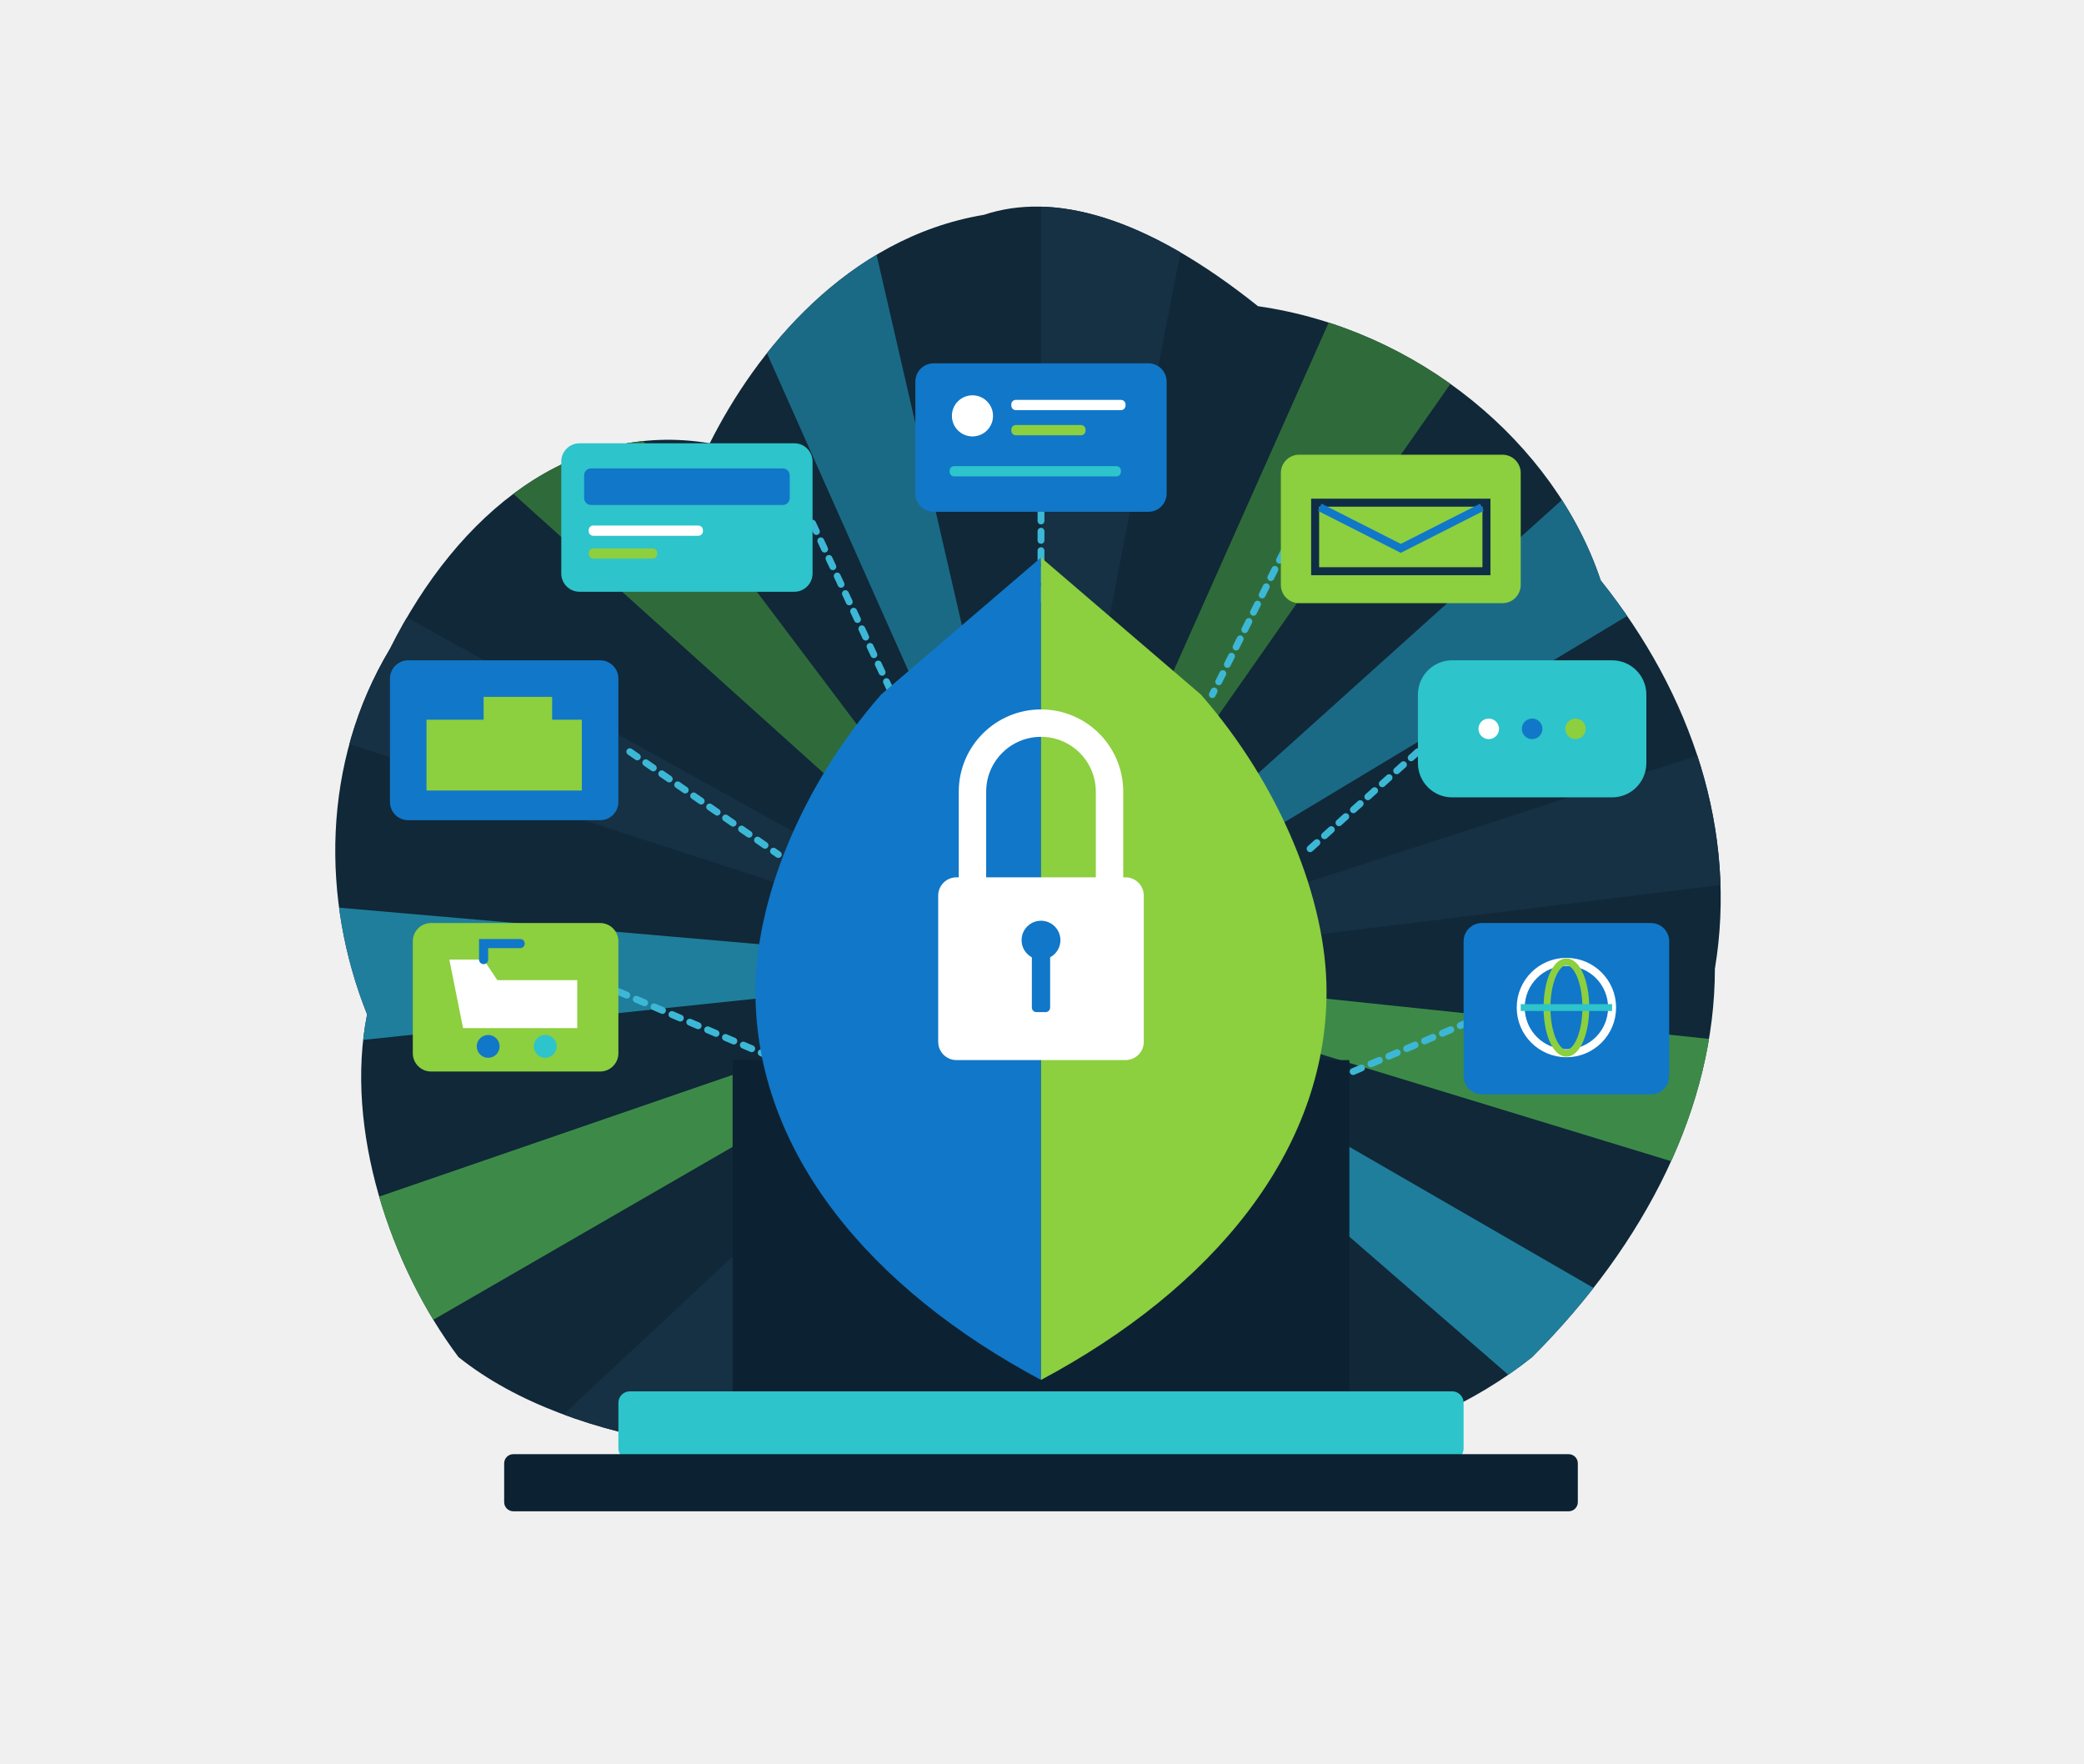
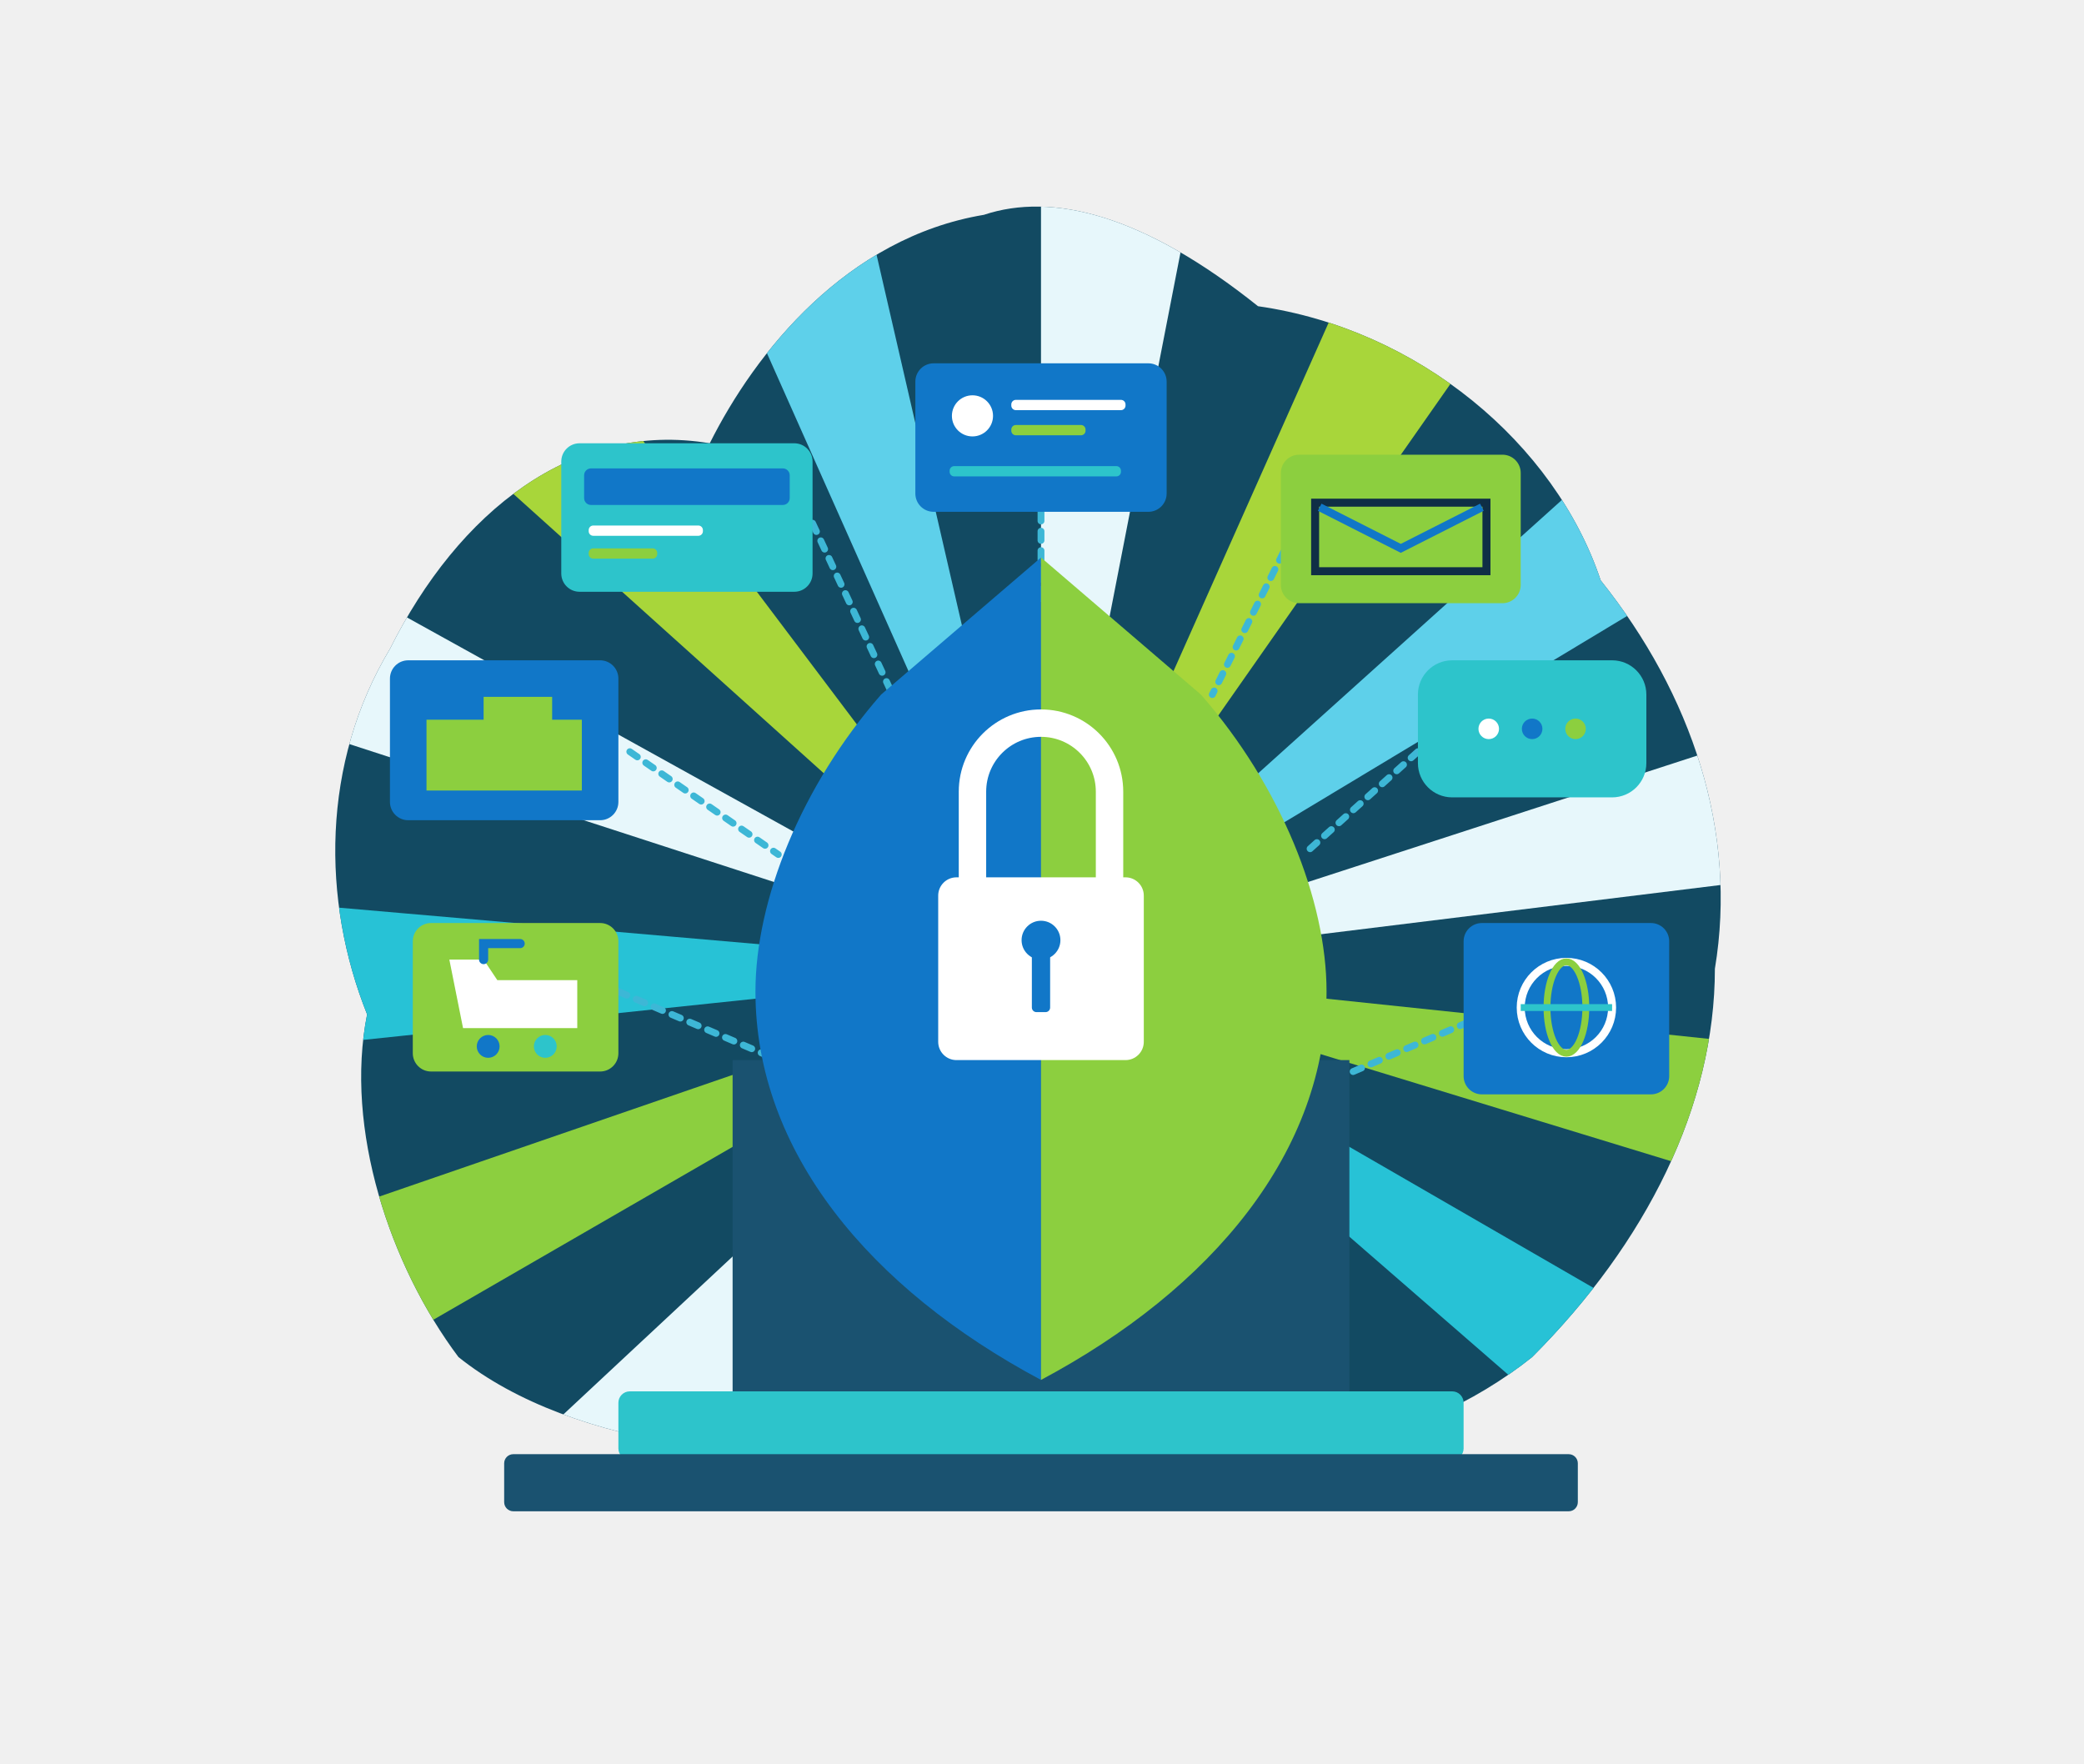
<svg xmlns="http://www.w3.org/2000/svg" viewBox="0 0 520 440" class="animated">
  <style>
- .animated .bob{animation:hero-float 18s ease-in-out infinite;transform-box:fill-box;transform-origin:center}
- .animated .bob-b{animation-duration:16s;animation-delay:-4s}
- .animated .bob-c{animation-duration:21s;animation-delay:-8s}
- .animated .bob-d{animation-duration:17s;animation-delay:-2s}
+ .animated .burst{animation:hero-fade .5s cubic-bezier(0.22,1,0.36,1) .2s both}
+ .animated .shield{animation:hero-fade .7s cubic-bezier(0.22,1,0.36,1) .28s both}
+ .animated .card{animation:hero-fade .5s cubic-bezier(0.22,1,0.36,1) both}
+ .animated .bob-b{animation:hero-float 18s ease-in-out -4s infinite;transform-box:fill-box;transform-origin:center}
+ .animated .bob-d{animation:hero-float 22s ease-in-out -8s infinite;transform-box:fill-box;transform-origin:center}
+ .animated .bob-b.late{animation-duration:20s;animation-delay:-11s}
+ @keyframes hero-fade{from{opacity:0}to{opacity:1}}
@keyframes hero-float{0%,100%{transform:translateY(0)}50%{transform:translateY(-1.6px)}}
@media (prefers-reduced-motion:reduce){.animated *{animation:none!important}}
</style>
  <defs>
    <clipPath id="burst-clip-dark">
      <path d="M70 16 C58 18 50 28 46 36 C34 34 24 42 18 54 C12 64 12 76 16 86 C14 96 18 108 24 116 C34 124 52 126 70 124 C92 128 108 124 118 116 C128 106 134 94 134 82 C136 70 132 58 124 48 C120 36 108 26 94 24 C84 16 76 14 70 16Z" />
    </clipPath>
    <clipPath id="burst-clip-dark-right">
      <rect x="75" y="40" width="40" height="80" />
    </clipPath>
  </defs>
  <g transform="translate(46 8) scale(2.85)">
-     <g clip-path="url(#burst-clip-dark)">
-       <rect x="-20" y="-20" width="190" height="190" fill="#102838" />
+     <g class="burst" clip-path="url(#burst-clip-dark)">
+       <rect x="-20" y="-20" width="190" height="190" fill="#124a62" />
      <g>
-         <path fill="#163044" d="M75 82 L75 -8 L92.2 -6.3 Z" />
-         <path fill="#2f6b3a" d="M75 82 L111.6 -0.2 L126.6 8.3 Z" />
-         <path fill="#1a6a86" d="M75 82 L141.9 21.8 L152.1 35.6 Z" />
-         <path fill="#163044" d="M75 82 L160.6 54.2 L164.3 71 Z" />
-         <path fill="#3d8a48" d="M75 82 L164.5 91.4 L161.1 108.3 Z" />
-         <path fill="#1f7e9c" d="M75 82 L152.9 127 L142.9 141 Z" />
-         <path fill="#163044" d="M75 82 L127.9 154.8 L113 163.6 Z" />
-         <path fill="#2f6b3a" d="M75 82 L93.7 170 L76.6 172 Z" />
-         <path fill="#1a6a86" d="M75 82 L56.3 170 L39.8 164.8 Z" />
-         <path fill="#163044" d="M75 82 L22.1 154.8 L9.2 143.4 Z" />
-         <path fill="#3d8a48" d="M75 82 L-2.9 127 L-10.1 111.3 Z" />
-         <path fill="#1f7e9c" d="M75 82 L-14.5 91.4 L-14.7 74.2 Z" />
-         <path fill="#163044" d="M75 82 L-10.6 54.2 L-3.7 38.4 Z" />
-         <path fill="#2f6b3a" d="M75 82 L8.1 21.8 L20.8 10.1 Z" />
-         <path fill="#1a6a86" d="M75 82 L38.4 -0.2 L54.8 -5.7 Z" />
+         <path fill="#e7f7fb" d="M75 82 L75 -8 L92.2 -6.3 Z" />
+         <path fill="#a8d63a" d="M75 82 L111.6 -0.2 L126.6 8.3 Z" />
+         <path fill="#5ed0ea" d="M75 82 L141.9 21.8 L152.1 35.6 Z" />
+         <path fill="#e7f7fb" d="M75 82 L160.6 54.2 L164.3 71 Z" />
+         <path fill="#8ccf3f" d="M75 82 L164.5 91.4 L161.1 108.3 Z" />
+         <path fill="#27c2d6" d="M75 82 L152.9 127 L142.9 141 Z" />
+         <path fill="#e7f7fb" d="M75 82 L127.9 154.8 L113 163.6 Z" />
+         <path fill="#a8d63a" d="M75 82 L93.7 170 L76.6 172 Z" />
+         <path fill="#5ed0ea" d="M75 82 L56.3 170 L39.8 164.8 Z" />
+         <path fill="#e7f7fb" d="M75 82 L22.1 154.8 L9.2 143.4 Z" />
+         <path fill="#8ccf3f" d="M75 82 L-2.9 127 L-10.1 111.3 Z" />
+         <path fill="#27c2d6" d="M75 82 L-14.5 91.4 L-14.7 74.2 Z" />
+         <path fill="#e7f7fb" d="M75 82 L-10.6 54.2 L-3.7 38.4 Z" />
+         <path fill="#a8d63a" d="M75 82 L8.1 21.8 L20.8 10.1 Z" />
+         <path fill="#5ed0ea" d="M75 82 L38.4 -0.2 L54.8 -5.7 Z" />
      </g>
    </g>
    <g fill="none" stroke="#3db7d6" stroke-width="0.6" stroke-dasharray="0.8 0.9" stroke-linecap="round">
      <path d="M75 42 V50" />
      <path d="M55 43 L62 58" />
      <path d="M97 44 L90 58" />
      <path d="M39 63 L52 72" />
      <path d="M108 63 L98 72" />
      <path d="M38 84 L52 90" />
      <path d="M114 86 L100 92" />
    </g>
-     <g transform="translate(64 29)">
+     <g class="card" style="animation-delay:.36s" transform="translate(64 29)">
      <g class="bob">
        <rect width="22" height="13" rx="1.6" fill="#1177c8" />
        <circle cx="5" cy="4.6" r="1.8" fill="#ffffff" />
        <rect x="8.4" y="3.2" width="10" height="0.9" rx="0.4" fill="#ffffff" />
        <rect x="8.4" y="5.4" width="6.5" height="0.9" rx="0.4" fill="#8ccf3f" />
        <rect x="3" y="9" width="15" height="0.9" rx="0.4" fill="#2dc4cb" />
      </g>
    </g>
-     <g transform="translate(33 36)">
+     <g class="card" style="animation-delay:.44s" transform="translate(33 36)">
      <g class="bob bob-b">
        <rect width="22" height="13" rx="1.6" fill="#2dc4cb" />
        <rect x="2" y="2.2" width="18" height="3.2" rx="0.6" fill="#1177c8" />
        <rect x="2.4" y="7.2" width="10" height="0.9" rx="0.4" fill="#ffffff" />
        <rect x="2.4" y="9.2" width="6" height="0.9" rx="0.4" fill="#8ccf3f" />
      </g>
    </g>
-     <g transform="translate(96 37)">
+     <g class="card" style="animation-delay:.52s" transform="translate(96 37)">
      <g class="bob bob-c">
        <rect width="21" height="13" rx="1.6" fill="#8ccf3f" />
        <path d="M3 4.2 H18 V10.2 H3Z" fill="none" stroke="#0f2e46" stroke-width="0.7" />
        <path d="M3.4 4.6 L10.5 8.2 L17.6 4.6" fill="none" stroke="#1177c8" stroke-width="0.7" />
      </g>
    </g>
-     <g transform="translate(18 55)">
+     <g class="card" style="animation-delay:.6s" transform="translate(18 55)">
      <g class="bob bob-d">
        <rect width="20" height="14" rx="1.6" fill="#1177c8" />
        <path d="M3.2 5.2 H8.2 V3.2 H14.2 V5.2 H16.8 V11.4 H3.2Z" fill="#8ccf3f" />
      </g>
    </g>
-     <g transform="translate(108 55)">
+     <g class="card" style="animation-delay:.68s" transform="translate(108 55)">
      <g class="bob">
        <rect width="20" height="12" rx="3" fill="#2dc4cb" />
        <circle cx="6.2" cy="6" r="0.9" fill="#ffffff" />
        <circle cx="10" cy="6" r="0.9" fill="#1177c8" />
        <circle cx="13.8" cy="6" r="0.9" fill="#8ccf3f" />
      </g>
    </g>
-     <g transform="translate(20 78)">
-       <g class="bob bob-b">
+     <g class="card" style="animation-delay:.76s" transform="translate(20 78)">
+       <g class="bob bob-b late">
        <rect width="18" height="13" rx="1.6" fill="#8ccf3f" />
        <path d="M3.2 3.2 H6.2 L7.4 5 H14.4 V9.2 H4.4 Z" fill="#ffffff" />
        <path d="M6.2 3.2 V1.8 H9.4" fill="none" stroke="#1177c8" stroke-width="0.8" stroke-linecap="round" />
        <circle cx="6.6" cy="10.8" r="1" fill="#1177c8" />
        <circle cx="11.6" cy="10.8" r="1" fill="#2dc4cb" />
      </g>
    </g>
-     <g transform="translate(112 78)">
+     <g class="card" style="animation-delay:.84s" transform="translate(112 78)">
      <g class="bob bob-c">
        <rect width="18" height="15" rx="1.6" fill="#1177c8" />
        <circle cx="9" cy="7.4" r="4" fill="none" stroke="#ffffff" stroke-width="0.7" />
        <ellipse cx="9" cy="7.4" rx="1.7" ry="4" fill="none" stroke="#8ccf3f" stroke-width="0.6" />
        <path d="M5 7.4 H13" stroke="#2dc4cb" stroke-width="0.6" />
      </g>
    </g>
-     <rect x="48" y="90" width="54" height="31" fill="#0c2232" />
+     <rect x="48" y="90" width="54" height="31" fill="#1a5270" />
    <rect x="38" y="119" width="74" height="6" rx="1" fill="#2dc4cb" />
-     <rect x="28" y="124.5" width="94" height="5" rx="0.8" fill="#0c2232" />
-     <path d="M75 46 L61 58 C54 66 50 76 50 84 C50 98 60 110 75 118 Z" fill="#1177c8" />
-     <path d="M75 46 L89 58 C96 66 100 76 100 84 C100 98 90 110 75 118 Z" fill="#8ccf3f" />
-     <g fill="#ffffff" stroke="#ffffff">
+     <rect x="28" y="124.5" width="94" height="5" rx="0.8" fill="#1a5270" />
+     <path class="shield" d="M75 46 L61 58 C54 66 50 76 50 84 C50 98 60 110 75 118 Z" fill="#1177c8" />
+     <path class="shield" d="M75 46 L89 58 C96 66 100 76 100 84 C100 98 90 110 75 118 Z" fill="#8ccf3f" />
+     <g class="shield" fill="#ffffff" stroke="#ffffff">
      <rect x="66" y="74" width="18" height="16" rx="1.6" fill="#ffffff" stroke="none" />
      <path d="M69 74 V66.5 A6 6 0 0 1 81 66.5 V74" fill="none" stroke="#ffffff" stroke-width="2.4" stroke-linecap="round" />
      <circle cx="75" cy="79.5" r="1.7" fill="#1177c8" stroke="none" />
      <rect x="74.2" y="80.6" width="1.6" height="5.2" rx="0.4" fill="#1177c8" stroke="none" />
    </g>
  </g>
</svg>
